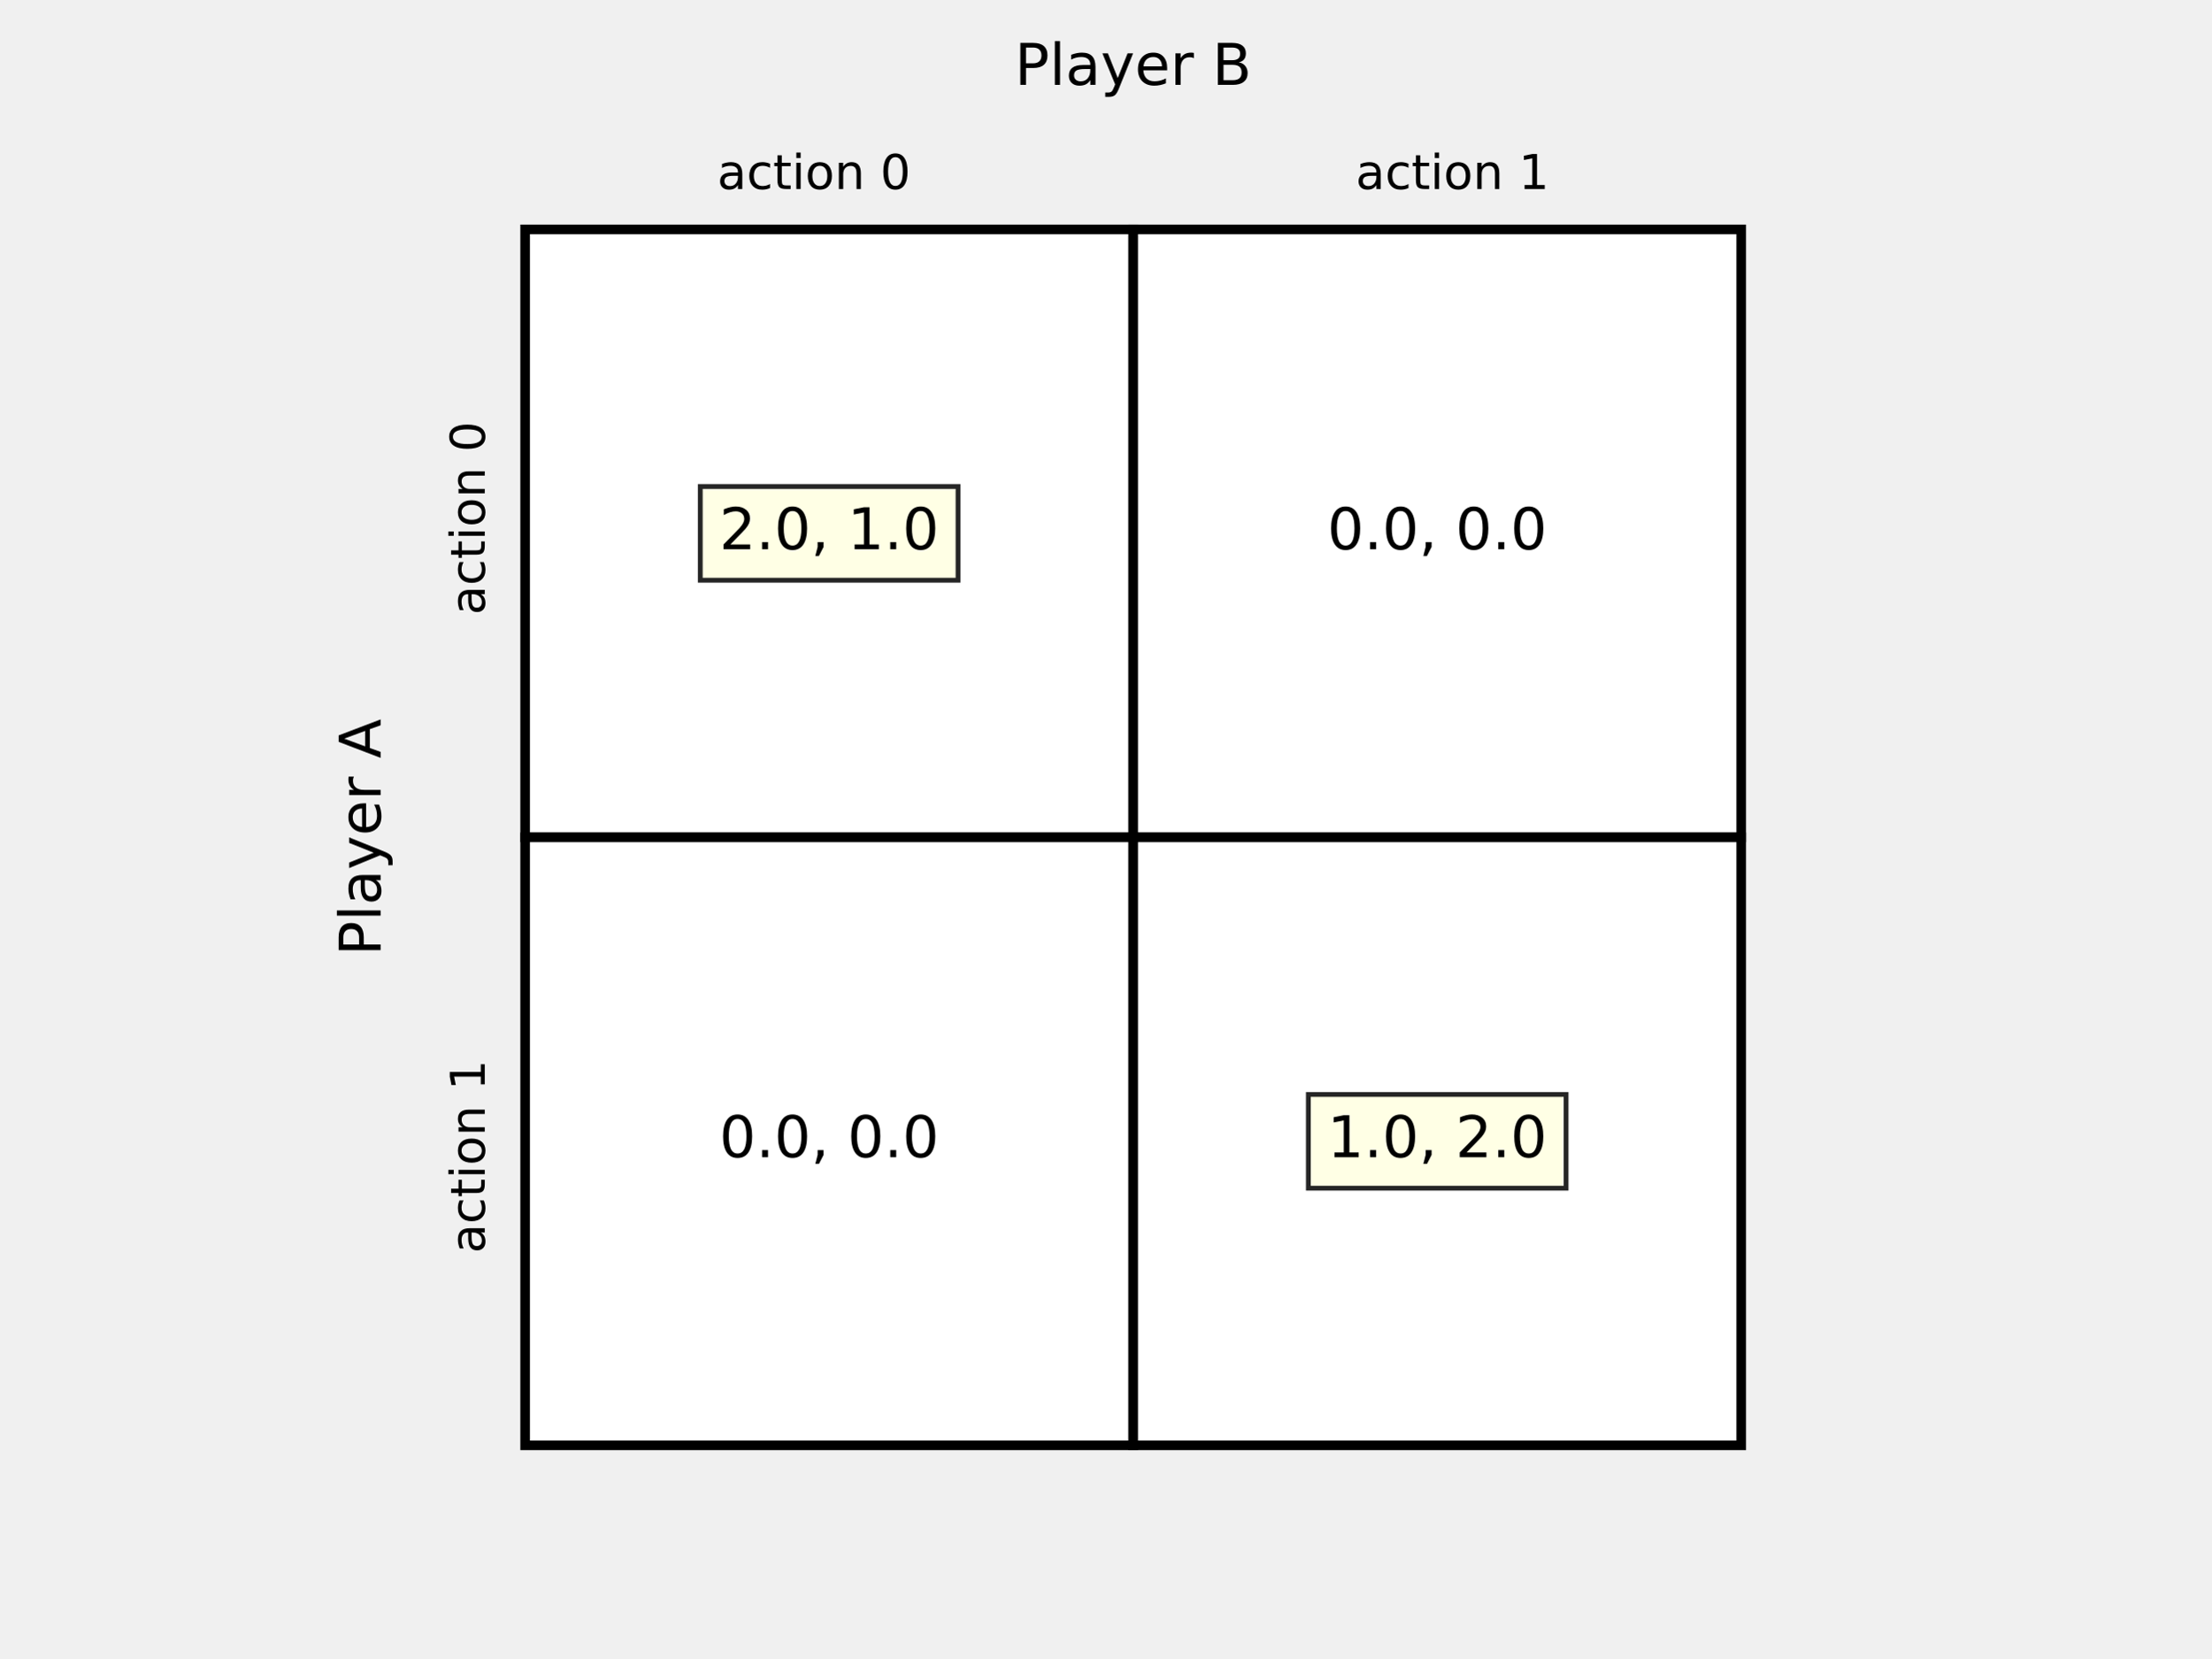
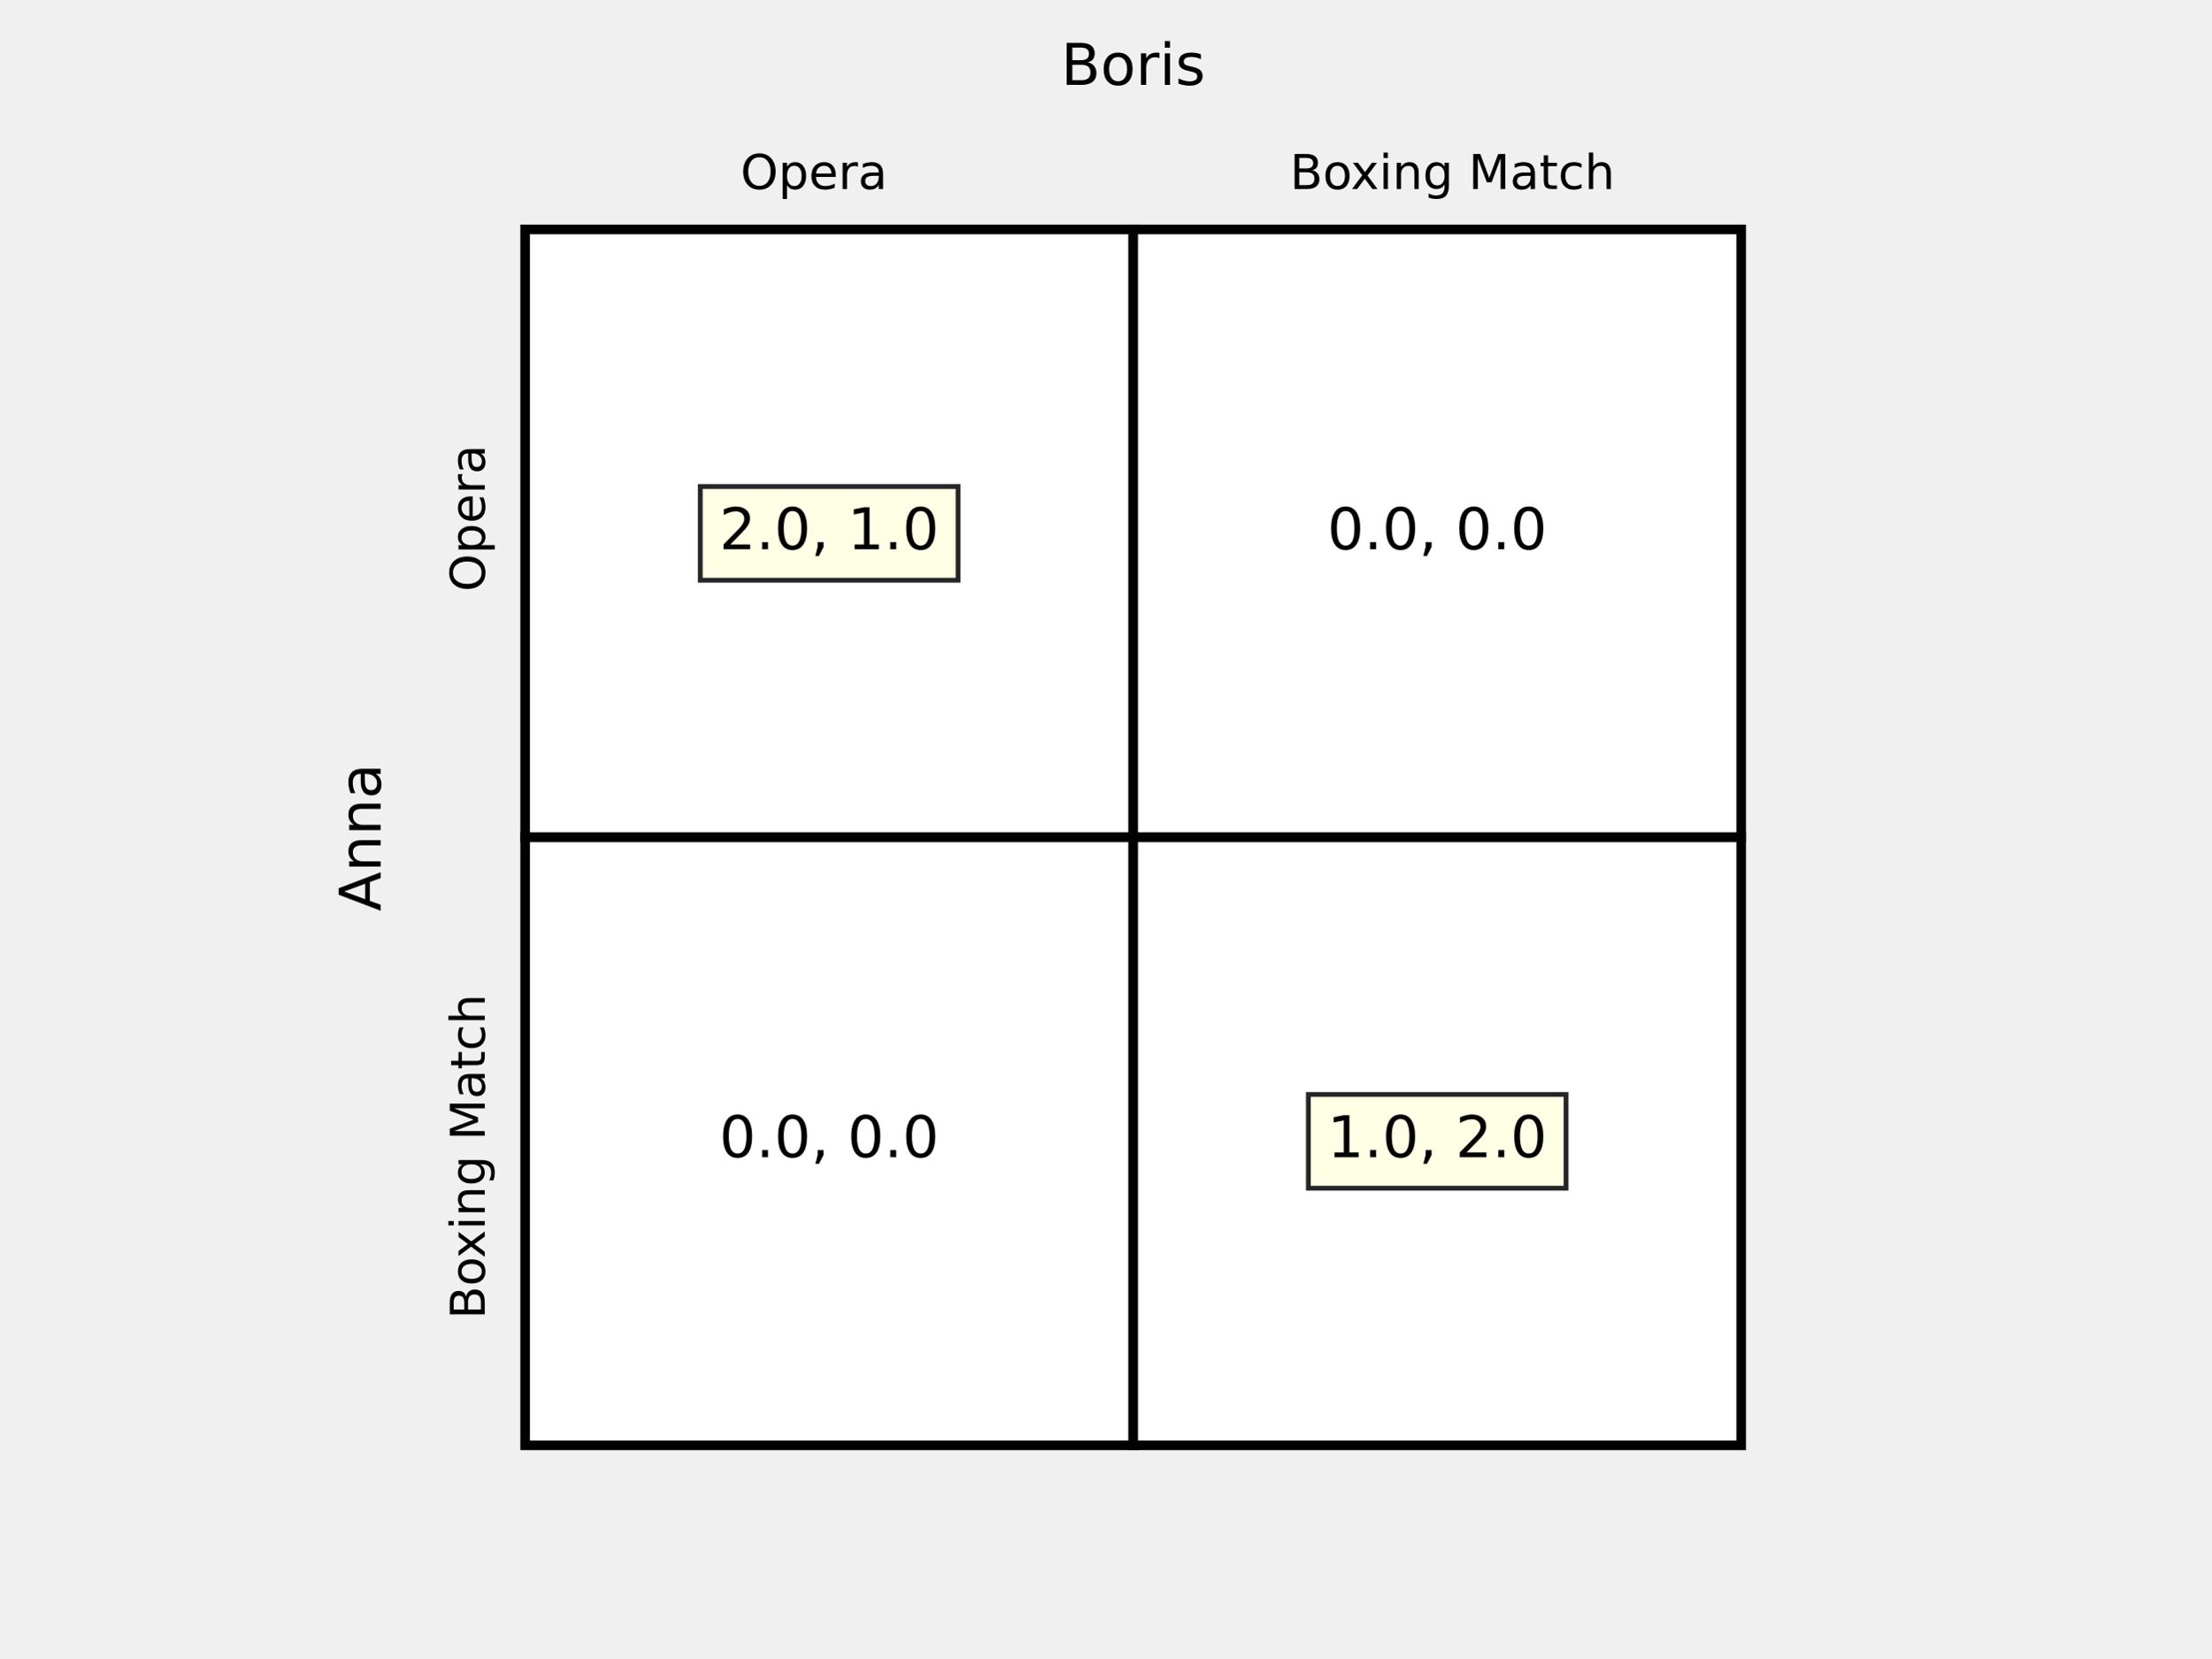
<svg xmlns="http://www.w3.org/2000/svg" xmlns:xlink="http://www.w3.org/1999/xlink" width="460.8pt" height="345.6pt" viewBox="0 0 460.8 345.6" version="1.1">
  <defs>
    <style type="text/css">*{stroke-linejoin: round; stroke-linecap: butt}</style>
  </defs>
  <g id="figure_1">
    <g id="patch_1">
      <path d="M 0 345.6  L 460.8 345.6  L 460.8 0  L 0 0  L 0 345.6  z " style="fill: none" />
    </g>
    <g id="axes_1">
      <g id="patch_2">
-         <path d="M 236.16 47.808  L 109.44 47.808  L 109.44 174.528  L 236.16 174.528  z " clip-path="url(#p9b2f488e12)" style="fill: #ffffff; stroke: #000000; stroke-width: 2; stroke-linejoin: miter" />
+         <path d="M 236.16 47.808  L 109.44 47.808  L 109.44 174.528  L 236.16 174.528  z " clip-path="url(#p1dcd218a9c)" style="fill: #ffffff; stroke: #000000; stroke-width: 2; stroke-linejoin: miter" />
      </g>
      <g id="patch_3">
-         <path d="M 362.88 47.808  L 236.16 47.808  L 236.16 174.528  L 362.88 174.528  z " clip-path="url(#p9b2f488e12)" style="fill: #ffffff; stroke: #000000; stroke-width: 2; stroke-linejoin: miter" />
+         <path d="M 362.88 47.808  L 236.16 47.808  L 236.16 174.528  L 362.88 174.528  z " clip-path="url(#p1dcd218a9c)" style="fill: #ffffff; stroke: #000000; stroke-width: 2; stroke-linejoin: miter" />
      </g>
      <g id="patch_4">
-         <path d="M 236.16 174.528  L 109.44 174.528  L 109.44 301.248  L 236.16 301.248  z " clip-path="url(#p9b2f488e12)" style="fill: #ffffff; stroke: #000000; stroke-width: 2; stroke-linejoin: miter" />
+         <path d="M 236.16 174.528  L 109.44 174.528  L 109.44 301.248  L 236.16 301.248  z " clip-path="url(#p1dcd218a9c)" style="fill: #ffffff; stroke: #000000; stroke-width: 2; stroke-linejoin: miter" />
      </g>
      <g id="patch_5">
-         <path d="M 362.88 174.528  L 236.16 174.528  L 236.16 301.248  L 362.88 301.248  z " clip-path="url(#p9b2f488e12)" style="fill: #ffffff; stroke: #000000; stroke-width: 2; stroke-linejoin: miter" />
+         <path d="M 362.88 174.528  L 236.16 174.528  L 236.16 301.248  L 362.88 301.248  z " clip-path="url(#p1dcd218a9c)" style="fill: #ffffff; stroke: #000000; stroke-width: 2; stroke-linejoin: miter" />
      </g>
      <g id="text_1">
        <g id="patch_6">
          <path d="M 145.942 120.935  L 199.657 120.935  L 199.657 101.401  L 145.942 101.401  z " style="fill: #ffffe0; opacity: 0.85; stroke: #000000; stroke-linejoin: miter" />
        </g>
        <g transform="translate(149.9025 114.4792) scale(0.12 -0.12)">
          <defs>
            <path id="DejaVuSans-32" d="M 1228 531  L 3431 531  L 3431 0  L 469 0  L 469 531  Q 828 903 1448 1529  Q 2069 2156 2228 2338  Q 2531 2678 2651 2914  Q 2772 3150 2772 3378  Q 2772 3750 2511 3984  Q 2250 4219 1831 4219  Q 1534 4219 1204 4116  Q 875 4013 500 3803  L 500 4441  Q 881 4594 1212 4672  Q 1544 4750 1819 4750  Q 2544 4750 2975 4387  Q 3406 4025 3406 3419  Q 3406 3131 3298 2873  Q 3191 2616 2906 2266  Q 2828 2175 2409 1742  Q 1991 1309 1228 531  z " transform="scale(0.015625)" />
            <path id="DejaVuSans-2e" d="M 684 794  L 1344 794  L 1344 0  L 684 0  L 684 794  z " transform="scale(0.015625)" />
            <path id="DejaVuSans-30" d="M 2034 4250  Q 1547 4250 1301 3770  Q 1056 3291 1056 2328  Q 1056 1369 1301 889  Q 1547 409 2034 409  Q 2525 409 2770 889  Q 3016 1369 3016 2328  Q 3016 3291 2770 3770  Q 2525 4250 2034 4250  z M 2034 4750  Q 2819 4750 3233 4129  Q 3647 3509 3647 2328  Q 3647 1150 3233 529  Q 2819 -91 2034 -91  Q 1250 -91 836 529  Q 422 1150 422 2328  Q 422 3509 836 4129  Q 1250 4750 2034 4750  z " transform="scale(0.015625)" />
            <path id="DejaVuSans-2c" d="M 750 794  L 1409 794  L 1409 256  L 897 -744  L 494 -744  L 750 256  L 750 794  z " transform="scale(0.015625)" />
            <path id="DejaVuSans-20" transform="scale(0.015625)" />
            <path id="DejaVuSans-31" d="M 794 531  L 1825 531  L 1825 4091  L 703 3866  L 703 4441  L 1819 4666  L 2450 4666  L 2450 531  L 3481 531  L 3481 0  L 794 0  L 794 531  z " transform="scale(0.015625)" />
          </defs>
          <use xlink:href="#DejaVuSans-32" />
          <use xlink:href="#DejaVuSans-2e" transform="translate(63.62305 0)" />
          <use xlink:href="#DejaVuSans-30" transform="translate(95.41016 0)" />
          <use xlink:href="#DejaVuSans-2c" transform="translate(159.0332 0)" />
          <use xlink:href="#DejaVuSans-20" transform="translate(190.8203 0)" />
          <use xlink:href="#DejaVuSans-31" transform="translate(222.6074 0)" />
          <use xlink:href="#DejaVuSans-2e" transform="translate(286.2305 0)" />
          <use xlink:href="#DejaVuSans-30" transform="translate(318.0176 0)" />
        </g>
      </g>
      <g id="text_2">
        <g transform="translate(276.6225 114.4792) scale(0.12 -0.12)">
          <use xlink:href="#DejaVuSans-30" />
          <use xlink:href="#DejaVuSans-2e" transform="translate(63.62305 0)" />
          <use xlink:href="#DejaVuSans-30" transform="translate(95.41016 0)" />
          <use xlink:href="#DejaVuSans-2c" transform="translate(159.0332 0)" />
          <use xlink:href="#DejaVuSans-20" transform="translate(190.8203 0)" />
          <use xlink:href="#DejaVuSans-30" transform="translate(222.6074 0)" />
          <use xlink:href="#DejaVuSans-2e" transform="translate(286.2305 0)" />
          <use xlink:href="#DejaVuSans-30" transform="translate(318.0176 0)" />
        </g>
      </g>
      <g id="text_3">
        <g transform="translate(149.9025 241.1993) scale(0.12 -0.12)">
          <use xlink:href="#DejaVuSans-30" />
          <use xlink:href="#DejaVuSans-2e" transform="translate(63.62305 0)" />
          <use xlink:href="#DejaVuSans-30" transform="translate(95.41016 0)" />
          <use xlink:href="#DejaVuSans-2c" transform="translate(159.0332 0)" />
          <use xlink:href="#DejaVuSans-20" transform="translate(190.8203 0)" />
          <use xlink:href="#DejaVuSans-30" transform="translate(222.6074 0)" />
          <use xlink:href="#DejaVuSans-2e" transform="translate(286.2305 0)" />
          <use xlink:href="#DejaVuSans-30" transform="translate(318.0176 0)" />
        </g>
      </g>
      <g id="text_4">
        <g id="patch_7">
          <path d="M 272.663 247.655  L 326.377 247.655  L 326.377 228.121  L 272.663 228.121  z " style="fill: #ffffe0; opacity: 0.85; stroke: #000000; stroke-linejoin: miter" />
        </g>
        <g transform="translate(276.6225 241.1993) scale(0.12 -0.12)">
          <use xlink:href="#DejaVuSans-31" />
          <use xlink:href="#DejaVuSans-2e" transform="translate(63.62305 0)" />
          <use xlink:href="#DejaVuSans-30" transform="translate(95.41016 0)" />
          <use xlink:href="#DejaVuSans-2c" transform="translate(159.0332 0)" />
          <use xlink:href="#DejaVuSans-20" transform="translate(190.8203 0)" />
          <use xlink:href="#DejaVuSans-32" transform="translate(222.6074 0)" />
          <use xlink:href="#DejaVuSans-2e" transform="translate(286.2305 0)" />
          <use xlink:href="#DejaVuSans-30" transform="translate(318.0176 0)" />
        </g>
      </g>
      <g id="text_5">
-         <g transform="translate(79.31942 199.2105) rotate(-90) scale(0.12 -0.12)">
+         <g transform="translate(79.31942 189.9143) rotate(-90) scale(0.12 -0.12)">
          <defs>
-             <path id="DejaVuSans-50" d="M 1259 4147  L 1259 2394  L 2053 2394  Q 2494 2394 2734 2622  Q 2975 2850 2975 3272  Q 2975 3691 2734 3919  Q 2494 4147 2053 4147  L 1259 4147  z M 628 4666  L 2053 4666  Q 2838 4666 3239 4311  Q 3641 3956 3641 3272  Q 3641 2581 3239 2228  Q 2838 1875 2053 1875  L 1259 1875  L 1259 0  L 628 0  L 628 4666  z " transform="scale(0.015625)" />
-             <path id="DejaVuSans-6c" d="M 603 4863  L 1178 4863  L 1178 0  L 603 0  L 603 4863  z " transform="scale(0.015625)" />
+             <path id="DejaVuSans-41" d="M 2188 4044  L 1331 1722  L 3047 1722  L 2188 4044  z M 1831 4666  L 2547 4666  L 4325 0  L 3669 0  L 3244 1197  L 1141 1197  L 716 0  L 50 0  L 1831 4666  z " transform="scale(0.015625)" />
+             <path id="DejaVuSans-6e" d="M 3513 2113  L 3513 0  L 2938 0  L 2938 2094  Q 2938 2591 2744 2837  Q 2550 3084 2163 3084  Q 1697 3084 1428 2787  Q 1159 2491 1159 1978  L 1159 0  L 581 0  L 581 3500  L 1159 3500  L 1159 2956  Q 1366 3272 1645 3428  Q 1925 3584 2291 3584  Q 2894 3584 3203 3211  Q 3513 2838 3513 2113  z " transform="scale(0.015625)" />
            <path id="DejaVuSans-61" d="M 2194 1759  Q 1497 1759 1228 1600  Q 959 1441 959 1056  Q 959 750 1161 570  Q 1363 391 1709 391  Q 2188 391 2477 730  Q 2766 1069 2766 1631  L 2766 1759  L 2194 1759  z M 3341 1997  L 3341 0  L 2766 0  L 2766 531  Q 2569 213 2275 61  Q 1981 -91 1556 -91  Q 1019 -91 701 211  Q 384 513 384 1019  Q 384 1609 779 1909  Q 1175 2209 1959 2209  L 2766 2209  L 2766 2266  Q 2766 2663 2505 2880  Q 2244 3097 1772 3097  Q 1472 3097 1187 3025  Q 903 2953 641 2809  L 641 3341  Q 956 3463 1253 3523  Q 1550 3584 1831 3584  Q 2591 3584 2966 3190  Q 3341 2797 3341 1997  z " transform="scale(0.015625)" />
-             <path id="DejaVuSans-79" d="M 2059 -325  Q 1816 -950 1584 -1140  Q 1353 -1331 966 -1331  L 506 -1331  L 506 -850  L 844 -850  Q 1081 -850 1212 -737  Q 1344 -625 1503 -206  L 1606 56  L 191 3500  L 800 3500  L 1894 763  L 2988 3500  L 3597 3500  L 2059 -325  z " transform="scale(0.015625)" />
-             <path id="DejaVuSans-65" d="M 3597 1894  L 3597 1613  L 953 1613  Q 991 1019 1311 708  Q 1631 397 2203 397  Q 2534 397 2845 478  Q 3156 559 3463 722  L 3463 178  Q 3153 47 2828 -22  Q 2503 -91 2169 -91  Q 1331 -91 842 396  Q 353 884 353 1716  Q 353 2575 817 3079  Q 1281 3584 2069 3584  Q 2775 3584 3186 3129  Q 3597 2675 3597 1894  z M 3022 2063  Q 3016 2534 2758 2815  Q 2500 3097 2075 3097  Q 1594 3097 1305 2825  Q 1016 2553 972 2059  L 3022 2063  z " transform="scale(0.015625)" />
-             <path id="DejaVuSans-72" d="M 2631 2963  Q 2534 3019 2420 3045  Q 2306 3072 2169 3072  Q 1681 3072 1420 2755  Q 1159 2438 1159 1844  L 1159 0  L 581 0  L 581 3500  L 1159 3500  L 1159 2956  Q 1341 3275 1631 3429  Q 1922 3584 2338 3584  Q 2397 3584 2469 3576  Q 2541 3569 2628 3553  L 2631 2963  z " transform="scale(0.015625)" />
-             <path id="DejaVuSans-41" d="M 2188 4044  L 1331 1722  L 3047 1722  L 2188 4044  z M 1831 4666  L 2547 4666  L 4325 0  L 3669 0  L 3244 1197  L 1141 1197  L 716 0  L 50 0  L 1831 4666  z " transform="scale(0.015625)" />
          </defs>
-           <use xlink:href="#DejaVuSans-50" />
-           <use xlink:href="#DejaVuSans-6c" transform="translate(60.30273 0)" />
-           <use xlink:href="#DejaVuSans-61" transform="translate(88.08594 0)" />
-           <use xlink:href="#DejaVuSans-79" transform="translate(149.3652 0)" />
-           <use xlink:href="#DejaVuSans-65" transform="translate(208.5449 0)" />
-           <use xlink:href="#DejaVuSans-72" transform="translate(270.0684 0)" />
-           <use xlink:href="#DejaVuSans-20" transform="translate(311.1816 0)" />
-           <use xlink:href="#DejaVuSans-41" transform="translate(342.9688 0)" />
+           <use xlink:href="#DejaVuSans-41" />
+           <use xlink:href="#DejaVuSans-6e" transform="translate(68.4082 0)" />
+           <use xlink:href="#DejaVuSans-6e" transform="translate(131.7871 0)" />
+           <use xlink:href="#DejaVuSans-61" transform="translate(195.166 0)" />
        </g>
      </g>
      <g id="text_6">
-         <g transform="translate(101.0243 261.2169) rotate(-90) scale(0.1 -0.1)">
+         <g transform="translate(101.0243 274.9263) rotate(-90) scale(0.1 -0.1)">
          <defs>
+             <path id="DejaVuSans-42" d="M 1259 2228  L 1259 519  L 2272 519  Q 2781 519 3026 730  Q 3272 941 3272 1375  Q 3272 1813 3026 2020  Q 2781 2228 2272 2228  L 1259 2228  z M 1259 4147  L 1259 2741  L 2194 2741  Q 2656 2741 2882 2914  Q 3109 3088 3109 3444  Q 3109 3797 2882 3972  Q 2656 4147 2194 4147  L 1259 4147  z M 628 4666  L 2241 4666  Q 2963 4666 3353 4366  Q 3744 4066 3744 3513  Q 3744 3084 3544 2831  Q 3344 2578 2956 2516  Q 3422 2416 3680 2098  Q 3938 1781 3938 1306  Q 3938 681 3513 340  Q 3088 0 2303 0  L 628 0  L 628 4666  z " transform="scale(0.015625)" />
+             <path id="DejaVuSans-6f" d="M 1959 3097  Q 1497 3097 1228 2736  Q 959 2375 959 1747  Q 959 1119 1226 758  Q 1494 397 1959 397  Q 2419 397 2687 759  Q 2956 1122 2956 1747  Q 2956 2369 2687 2733  Q 2419 3097 1959 3097  z M 1959 3584  Q 2709 3584 3137 3096  Q 3566 2609 3566 1747  Q 3566 888 3137 398  Q 2709 -91 1959 -91  Q 1206 -91 779 398  Q 353 888 353 1747  Q 353 2609 779 3096  Q 1206 3584 1959 3584  z " transform="scale(0.015625)" />
+             <path id="DejaVuSans-78" d="M 3513 3500  L 2247 1797  L 3578 0  L 2900 0  L 1881 1375  L 863 0  L 184 0  L 1544 1831  L 300 3500  L 978 3500  L 1906 2253  L 2834 3500  L 3513 3500  z " transform="scale(0.015625)" />
+             <path id="DejaVuSans-69" d="M 603 3500  L 1178 3500  L 1178 0  L 603 0  L 603 3500  z M 603 4863  L 1178 4863  L 1178 4134  L 603 4134  L 603 4863  z " transform="scale(0.015625)" />
+             <path id="DejaVuSans-67" d="M 2906 1791  Q 2906 2416 2648 2759  Q 2391 3103 1925 3103  Q 1463 3103 1205 2759  Q 947 2416 947 1791  Q 947 1169 1205 825  Q 1463 481 1925 481  Q 2391 481 2648 825  Q 2906 1169 2906 1791  z M 3481 434  Q 3481 -459 3084 -895  Q 2688 -1331 1869 -1331  Q 1566 -1331 1297 -1286  Q 1028 -1241 775 -1147  L 775 -588  Q 1028 -725 1275 -790  Q 1522 -856 1778 -856  Q 2344 -856 2625 -561  Q 2906 -266 2906 331  L 2906 616  Q 2728 306 2450 153  Q 2172 0 1784 0  Q 1141 0 747 490  Q 353 981 353 1791  Q 353 2603 747 3093  Q 1141 3584 1784 3584  Q 2172 3584 2450 3431  Q 2728 3278 2906 2969  L 2906 3500  L 3481 3500  L 3481 434  z " transform="scale(0.015625)" />
+             <path id="DejaVuSans-4d" d="M 628 4666  L 1569 4666  L 2759 1491  L 3956 4666  L 4897 4666  L 4897 0  L 4281 0  L 4281 4097  L 3078 897  L 2444 897  L 1241 4097  L 1241 0  L 628 0  L 628 4666  z " transform="scale(0.015625)" />
+             <path id="DejaVuSans-74" d="M 1172 4494  L 1172 3500  L 2356 3500  L 2356 3053  L 1172 3053  L 1172 1153  Q 1172 725 1289 603  Q 1406 481 1766 481  L 2356 481  L 2356 0  L 1766 0  Q 1100 0 847 248  Q 594 497 594 1153  L 594 3053  L 172 3053  L 172 3500  L 594 3500  L 594 4494  L 1172 4494  z " transform="scale(0.015625)" />
            <path id="DejaVuSans-63" d="M 3122 3366  L 3122 2828  Q 2878 2963 2633 3030  Q 2388 3097 2138 3097  Q 1578 3097 1268 2742  Q 959 2388 959 1747  Q 959 1106 1268 751  Q 1578 397 2138 397  Q 2388 397 2633 464  Q 2878 531 3122 666  L 3122 134  Q 2881 22 2623 -34  Q 2366 -91 2075 -91  Q 1284 -91 818 406  Q 353 903 353 1747  Q 353 2603 823 3093  Q 1294 3584 2113 3584  Q 2378 3584 2631 3529  Q 2884 3475 3122 3366  z " transform="scale(0.015625)" />
-             <path id="DejaVuSans-74" d="M 1172 4494  L 1172 3500  L 2356 3500  L 2356 3053  L 1172 3053  L 1172 1153  Q 1172 725 1289 603  Q 1406 481 1766 481  L 2356 481  L 2356 0  L 1766 0  Q 1100 0 847 248  Q 594 497 594 1153  L 594 3053  L 172 3053  L 172 3500  L 594 3500  L 594 4494  L 1172 4494  z " transform="scale(0.015625)" />
-             <path id="DejaVuSans-69" d="M 603 3500  L 1178 3500  L 1178 0  L 603 0  L 603 3500  z M 603 4863  L 1178 4863  L 1178 4134  L 603 4134  L 603 4863  z " transform="scale(0.015625)" />
-             <path id="DejaVuSans-6f" d="M 1959 3097  Q 1497 3097 1228 2736  Q 959 2375 959 1747  Q 959 1119 1226 758  Q 1494 397 1959 397  Q 2419 397 2687 759  Q 2956 1122 2956 1747  Q 2956 2369 2687 2733  Q 2419 3097 1959 3097  z M 1959 3584  Q 2709 3584 3137 3096  Q 3566 2609 3566 1747  Q 3566 888 3137 398  Q 2709 -91 1959 -91  Q 1206 -91 779 398  Q 353 888 353 1747  Q 353 2609 779 3096  Q 1206 3584 1959 3584  z " transform="scale(0.015625)" />
-             <path id="DejaVuSans-6e" d="M 3513 2113  L 3513 0  L 2938 0  L 2938 2094  Q 2938 2591 2744 2837  Q 2550 3084 2163 3084  Q 1697 3084 1428 2787  Q 1159 2491 1159 1978  L 1159 0  L 581 0  L 581 3500  L 1159 3500  L 1159 2956  Q 1366 3272 1645 3428  Q 1925 3584 2291 3584  Q 2894 3584 3203 3211  Q 3513 2838 3513 2113  z " transform="scale(0.015625)" />
+             <path id="DejaVuSans-68" d="M 3513 2113  L 3513 0  L 2938 0  L 2938 2094  Q 2938 2591 2744 2837  Q 2550 3084 2163 3084  Q 1697 3084 1428 2787  Q 1159 2491 1159 1978  L 1159 0  L 581 0  L 581 4863  L 1159 4863  L 1159 2956  Q 1366 3272 1645 3428  Q 1925 3584 2291 3584  Q 2894 3584 3203 3211  Q 3513 2838 3513 2113  z " transform="scale(0.015625)" />
          </defs>
-           <use xlink:href="#DejaVuSans-61" />
-           <use xlink:href="#DejaVuSans-63" transform="translate(61.2793 0)" />
-           <use xlink:href="#DejaVuSans-74" transform="translate(116.2598 0)" />
-           <use xlink:href="#DejaVuSans-69" transform="translate(155.4688 0)" />
-           <use xlink:href="#DejaVuSans-6f" transform="translate(183.252 0)" />
-           <use xlink:href="#DejaVuSans-6e" transform="translate(244.4336 0)" />
-           <use xlink:href="#DejaVuSans-20" transform="translate(307.8125 0)" />
-           <use xlink:href="#DejaVuSans-31" transform="translate(339.5996 0)" />
+           <use xlink:href="#DejaVuSans-42" />
+           <use xlink:href="#DejaVuSans-6f" transform="translate(68.60352 0)" />
+           <use xlink:href="#DejaVuSans-78" transform="translate(126.6602 0)" />
+           <use xlink:href="#DejaVuSans-69" transform="translate(185.8398 0)" />
+           <use xlink:href="#DejaVuSans-6e" transform="translate(213.623 0)" />
+           <use xlink:href="#DejaVuSans-67" transform="translate(277.002 0)" />
+           <use xlink:href="#DejaVuSans-20" transform="translate(340.4785 0)" />
+           <use xlink:href="#DejaVuSans-4d" transform="translate(372.2656 0)" />
+           <use xlink:href="#DejaVuSans-61" transform="translate(458.5449 0)" />
+           <use xlink:href="#DejaVuSans-74" transform="translate(519.8242 0)" />
+           <use xlink:href="#DejaVuSans-63" transform="translate(559.0332 0)" />
+           <use xlink:href="#DejaVuSans-68" transform="translate(614.0137 0)" />
        </g>
      </g>
      <g id="text_7">
-         <g transform="translate(101.0243 128.1609) rotate(-90) scale(0.1 -0.1)">
-           <use xlink:href="#DejaVuSans-61" />
-           <use xlink:href="#DejaVuSans-63" transform="translate(61.2793 0)" />
-           <use xlink:href="#DejaVuSans-74" transform="translate(116.2598 0)" />
-           <use xlink:href="#DejaVuSans-69" transform="translate(155.4688 0)" />
-           <use xlink:href="#DejaVuSans-6f" transform="translate(183.252 0)" />
-           <use xlink:href="#DejaVuSans-6e" transform="translate(244.4336 0)" />
-           <use xlink:href="#DejaVuSans-20" transform="translate(307.8125 0)" />
-           <use xlink:href="#DejaVuSans-30" transform="translate(339.5996 0)" />
+         <g transform="translate(101.0243 123.3063) rotate(-90) scale(0.1 -0.1)">
+           <defs>
+             <path id="DejaVuSans-4f" d="M 2522 4238  Q 1834 4238 1429 3725  Q 1025 3213 1025 2328  Q 1025 1447 1429 934  Q 1834 422 2522 422  Q 3209 422 3611 934  Q 4013 1447 4013 2328  Q 4013 3213 3611 3725  Q 3209 4238 2522 4238  z M 2522 4750  Q 3503 4750 4090 4092  Q 4678 3434 4678 2328  Q 4678 1225 4090 567  Q 3503 -91 2522 -91  Q 1538 -91 948 565  Q 359 1222 359 2328  Q 359 3434 948 4092  Q 1538 4750 2522 4750  z " transform="scale(0.015625)" />
+             <path id="DejaVuSans-70" d="M 1159 525  L 1159 -1331  L 581 -1331  L 581 3500  L 1159 3500  L 1159 2969  Q 1341 3281 1617 3432  Q 1894 3584 2278 3584  Q 2916 3584 3314 3078  Q 3713 2572 3713 1747  Q 3713 922 3314 415  Q 2916 -91 2278 -91  Q 1894 -91 1617 61  Q 1341 213 1159 525  z M 3116 1747  Q 3116 2381 2855 2742  Q 2594 3103 2138 3103  Q 1681 3103 1420 2742  Q 1159 2381 1159 1747  Q 1159 1113 1420 752  Q 1681 391 2138 391  Q 2594 391 2855 752  Q 3116 1113 3116 1747  z " transform="scale(0.015625)" />
+             <path id="DejaVuSans-65" d="M 3597 1894  L 3597 1613  L 953 1613  Q 991 1019 1311 708  Q 1631 397 2203 397  Q 2534 397 2845 478  Q 3156 559 3463 722  L 3463 178  Q 3153 47 2828 -22  Q 2503 -91 2169 -91  Q 1331 -91 842 396  Q 353 884 353 1716  Q 353 2575 817 3079  Q 1281 3584 2069 3584  Q 2775 3584 3186 3129  Q 3597 2675 3597 1894  z M 3022 2063  Q 3016 2534 2758 2815  Q 2500 3097 2075 3097  Q 1594 3097 1305 2825  Q 1016 2553 972 2059  L 3022 2063  z " transform="scale(0.015625)" />
+             <path id="DejaVuSans-72" d="M 2631 2963  Q 2534 3019 2420 3045  Q 2306 3072 2169 3072  Q 1681 3072 1420 2755  Q 1159 2438 1159 1844  L 1159 0  L 581 0  L 581 3500  L 1159 3500  L 1159 2956  Q 1341 3275 1631 3429  Q 1922 3584 2338 3584  Q 2397 3584 2469 3576  Q 2541 3569 2628 3553  L 2631 2963  z " transform="scale(0.015625)" />
+           </defs>
+           <use xlink:href="#DejaVuSans-4f" />
+           <use xlink:href="#DejaVuSans-70" transform="translate(78.71094 0)" />
+           <use xlink:href="#DejaVuSans-65" transform="translate(142.1875 0)" />
+           <use xlink:href="#DejaVuSans-72" transform="translate(203.7109 0)" />
+           <use xlink:href="#DejaVuSans-61" transform="translate(244.8242 0)" />
        </g>
      </g>
      <g id="text_8">
-         <g transform="translate(211.4653 17.68742) scale(0.12 -0.12)">
+         <g transform="translate(221.1131 17.68742) scale(0.12 -0.12)">
          <defs>
-             <path id="DejaVuSans-42" d="M 1259 2228  L 1259 519  L 2272 519  Q 2781 519 3026 730  Q 3272 941 3272 1375  Q 3272 1813 3026 2020  Q 2781 2228 2272 2228  L 1259 2228  z M 1259 4147  L 1259 2741  L 2194 2741  Q 2656 2741 2882 2914  Q 3109 3088 3109 3444  Q 3109 3797 2882 3972  Q 2656 4147 2194 4147  L 1259 4147  z M 628 4666  L 2241 4666  Q 2963 4666 3353 4366  Q 3744 4066 3744 3513  Q 3744 3084 3544 2831  Q 3344 2578 2956 2516  Q 3422 2416 3680 2098  Q 3938 1781 3938 1306  Q 3938 681 3513 340  Q 3088 0 2303 0  L 628 0  L 628 4666  z " transform="scale(0.015625)" />
+             <path id="DejaVuSans-73" d="M 2834 3397  L 2834 2853  Q 2591 2978 2328 3040  Q 2066 3103 1784 3103  Q 1356 3103 1142 2972  Q 928 2841 928 2578  Q 928 2378 1081 2264  Q 1234 2150 1697 2047  L 1894 2003  Q 2506 1872 2764 1633  Q 3022 1394 3022 966  Q 3022 478 2636 193  Q 2250 -91 1575 -91  Q 1294 -91 989 -36  Q 684 19 347 128  L 347 722  Q 666 556 975 473  Q 1284 391 1588 391  Q 1994 391 2212 530  Q 2431 669 2431 922  Q 2431 1156 2273 1281  Q 2116 1406 1581 1522  L 1381 1569  Q 847 1681 609 1914  Q 372 2147 372 2553  Q 372 3047 722 3315  Q 1072 3584 1716 3584  Q 2034 3584 2315 3537  Q 2597 3491 2834 3397  z " transform="scale(0.015625)" />
          </defs>
-           <use xlink:href="#DejaVuSans-50" />
-           <use xlink:href="#DejaVuSans-6c" transform="translate(60.30273 0)" />
-           <use xlink:href="#DejaVuSans-61" transform="translate(88.08594 0)" />
-           <use xlink:href="#DejaVuSans-79" transform="translate(149.3652 0)" />
-           <use xlink:href="#DejaVuSans-65" transform="translate(208.5449 0)" />
-           <use xlink:href="#DejaVuSans-72" transform="translate(270.0684 0)" />
-           <use xlink:href="#DejaVuSans-20" transform="translate(311.1816 0)" />
-           <use xlink:href="#DejaVuSans-42" transform="translate(342.9688 0)" />
+           <use xlink:href="#DejaVuSans-42" />
+           <use xlink:href="#DejaVuSans-6f" transform="translate(68.60352 0)" />
+           <use xlink:href="#DejaVuSans-72" transform="translate(129.7852 0)" />
+           <use xlink:href="#DejaVuSans-69" transform="translate(170.8984 0)" />
+           <use xlink:href="#DejaVuSans-73" transform="translate(198.6816 0)" />
        </g>
      </g>
      <g id="text_9">
-         <g transform="translate(282.5271 39.39231) scale(0.1 -0.1)">
-           <use xlink:href="#DejaVuSans-61" />
-           <use xlink:href="#DejaVuSans-63" transform="translate(61.2793 0)" />
-           <use xlink:href="#DejaVuSans-74" transform="translate(116.2598 0)" />
-           <use xlink:href="#DejaVuSans-69" transform="translate(155.4688 0)" />
-           <use xlink:href="#DejaVuSans-6f" transform="translate(183.252 0)" />
-           <use xlink:href="#DejaVuSans-6e" transform="translate(244.4336 0)" />
-           <use xlink:href="#DejaVuSans-20" transform="translate(307.8125 0)" />
-           <use xlink:href="#DejaVuSans-31" transform="translate(339.5996 0)" />
+         <g transform="translate(268.8177 39.39231) scale(0.1 -0.1)">
+           <use xlink:href="#DejaVuSans-42" />
+           <use xlink:href="#DejaVuSans-6f" transform="translate(68.60352 0)" />
+           <use xlink:href="#DejaVuSans-78" transform="translate(126.6602 0)" />
+           <use xlink:href="#DejaVuSans-69" transform="translate(185.8398 0)" />
+           <use xlink:href="#DejaVuSans-6e" transform="translate(213.623 0)" />
+           <use xlink:href="#DejaVuSans-67" transform="translate(277.002 0)" />
+           <use xlink:href="#DejaVuSans-20" transform="translate(340.4785 0)" />
+           <use xlink:href="#DejaVuSans-4d" transform="translate(372.2656 0)" />
+           <use xlink:href="#DejaVuSans-61" transform="translate(458.5449 0)" />
+           <use xlink:href="#DejaVuSans-74" transform="translate(519.8242 0)" />
+           <use xlink:href="#DejaVuSans-63" transform="translate(559.0332 0)" />
+           <use xlink:href="#DejaVuSans-68" transform="translate(614.0137 0)" />
        </g>
      </g>
      <g id="text_10">
-         <g transform="translate(149.4711 39.39231) scale(0.1 -0.1)">
-           <use xlink:href="#DejaVuSans-61" />
-           <use xlink:href="#DejaVuSans-63" transform="translate(61.2793 0)" />
-           <use xlink:href="#DejaVuSans-74" transform="translate(116.2598 0)" />
-           <use xlink:href="#DejaVuSans-69" transform="translate(155.4688 0)" />
-           <use xlink:href="#DejaVuSans-6f" transform="translate(183.252 0)" />
-           <use xlink:href="#DejaVuSans-6e" transform="translate(244.4336 0)" />
-           <use xlink:href="#DejaVuSans-20" transform="translate(307.8125 0)" />
-           <use xlink:href="#DejaVuSans-30" transform="translate(339.5996 0)" />
+         <g transform="translate(154.3257 39.39231) scale(0.1 -0.1)">
+           <use xlink:href="#DejaVuSans-4f" />
+           <use xlink:href="#DejaVuSans-70" transform="translate(78.71094 0)" />
+           <use xlink:href="#DejaVuSans-65" transform="translate(142.1875 0)" />
+           <use xlink:href="#DejaVuSans-72" transform="translate(203.7109 0)" />
+           <use xlink:href="#DejaVuSans-61" transform="translate(244.8242 0)" />
        </g>
      </g>
    </g>
  </g>
  <defs>
-     <clipPath id="p9b2f488e12">
+     <clipPath id="p1dcd218a9c">
      <rect x="103.104" y="41.472" width="266.112" height="266.112" />
    </clipPath>
  </defs>
</svg>
